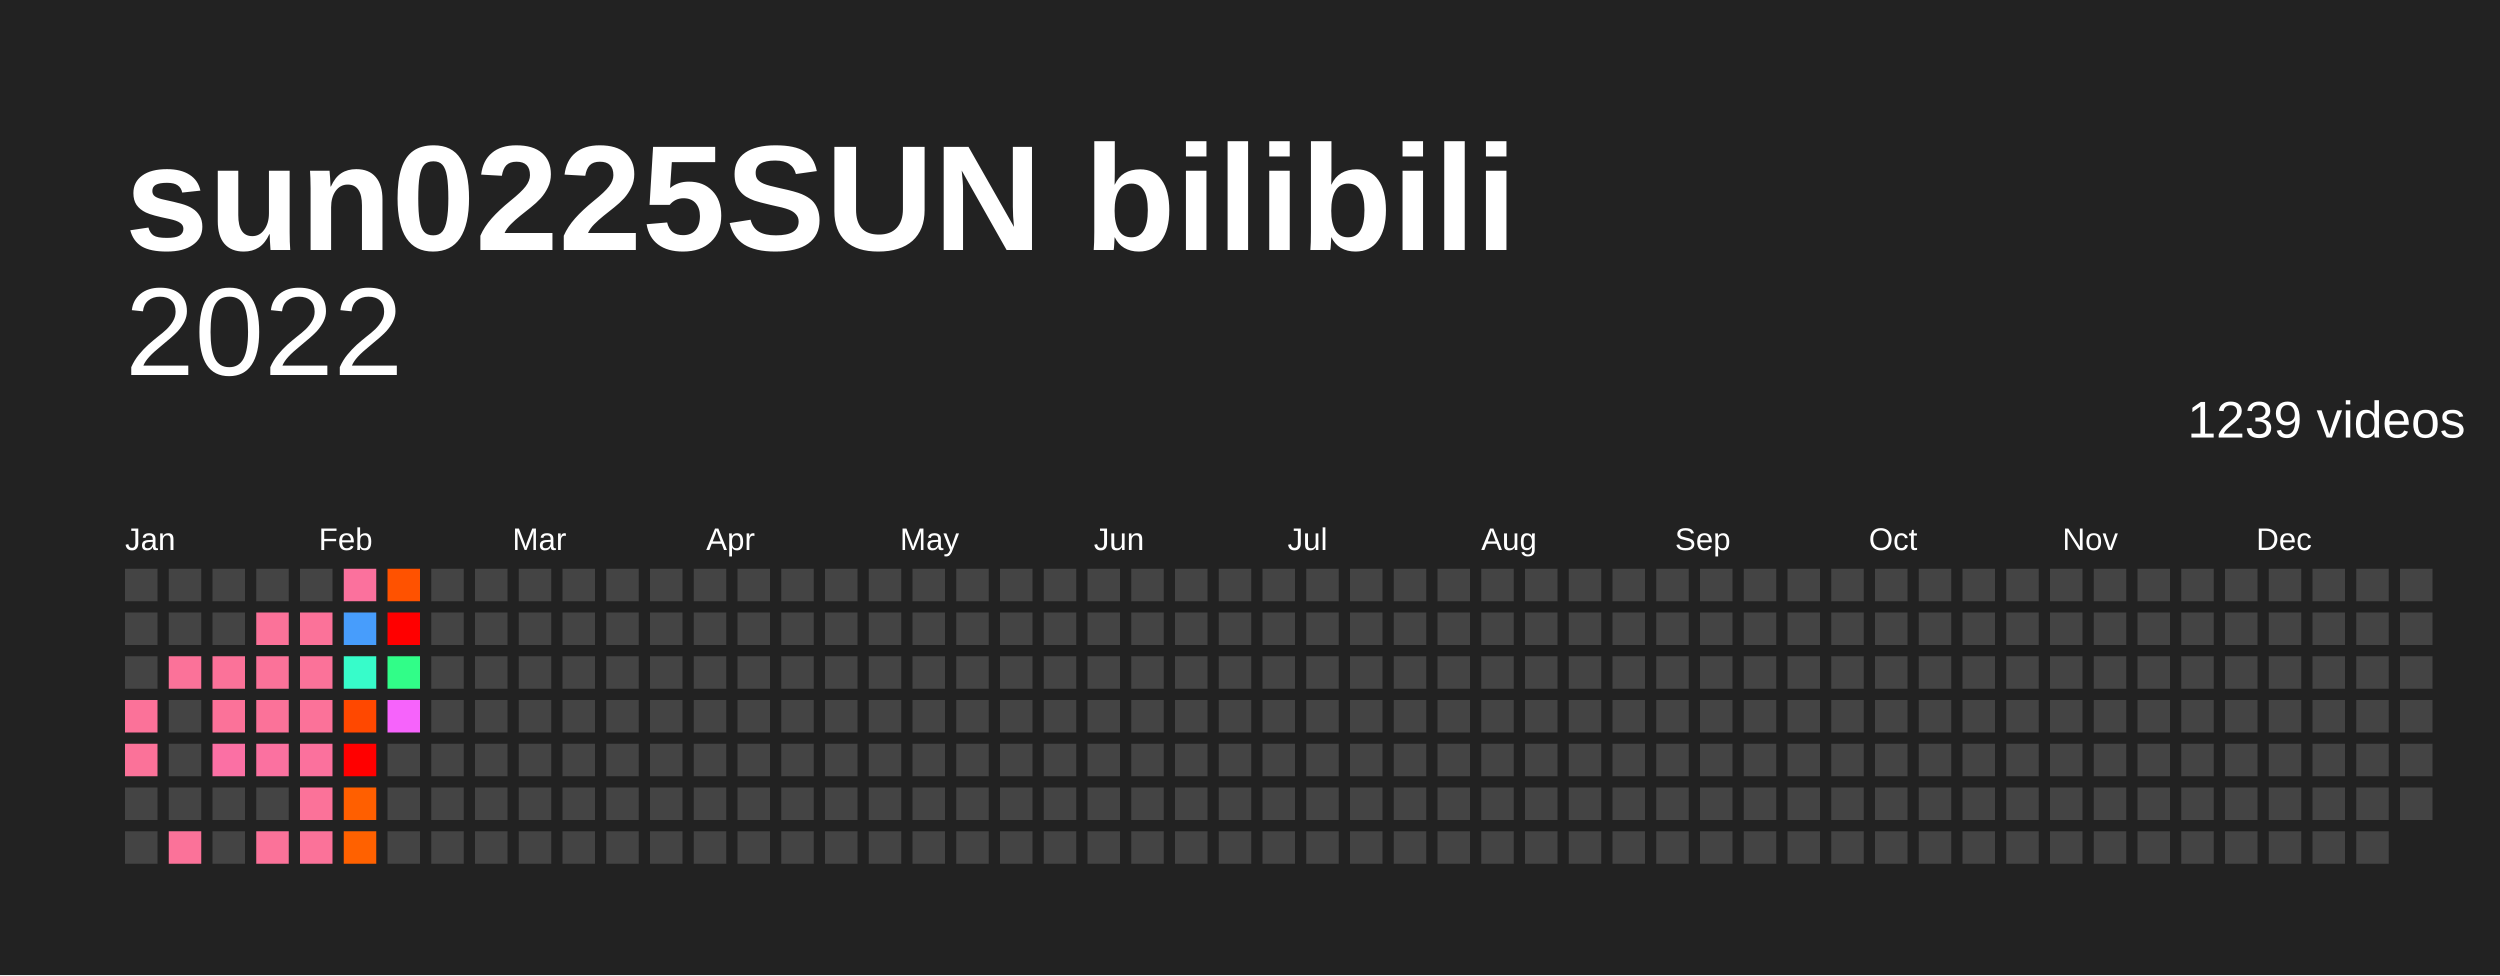
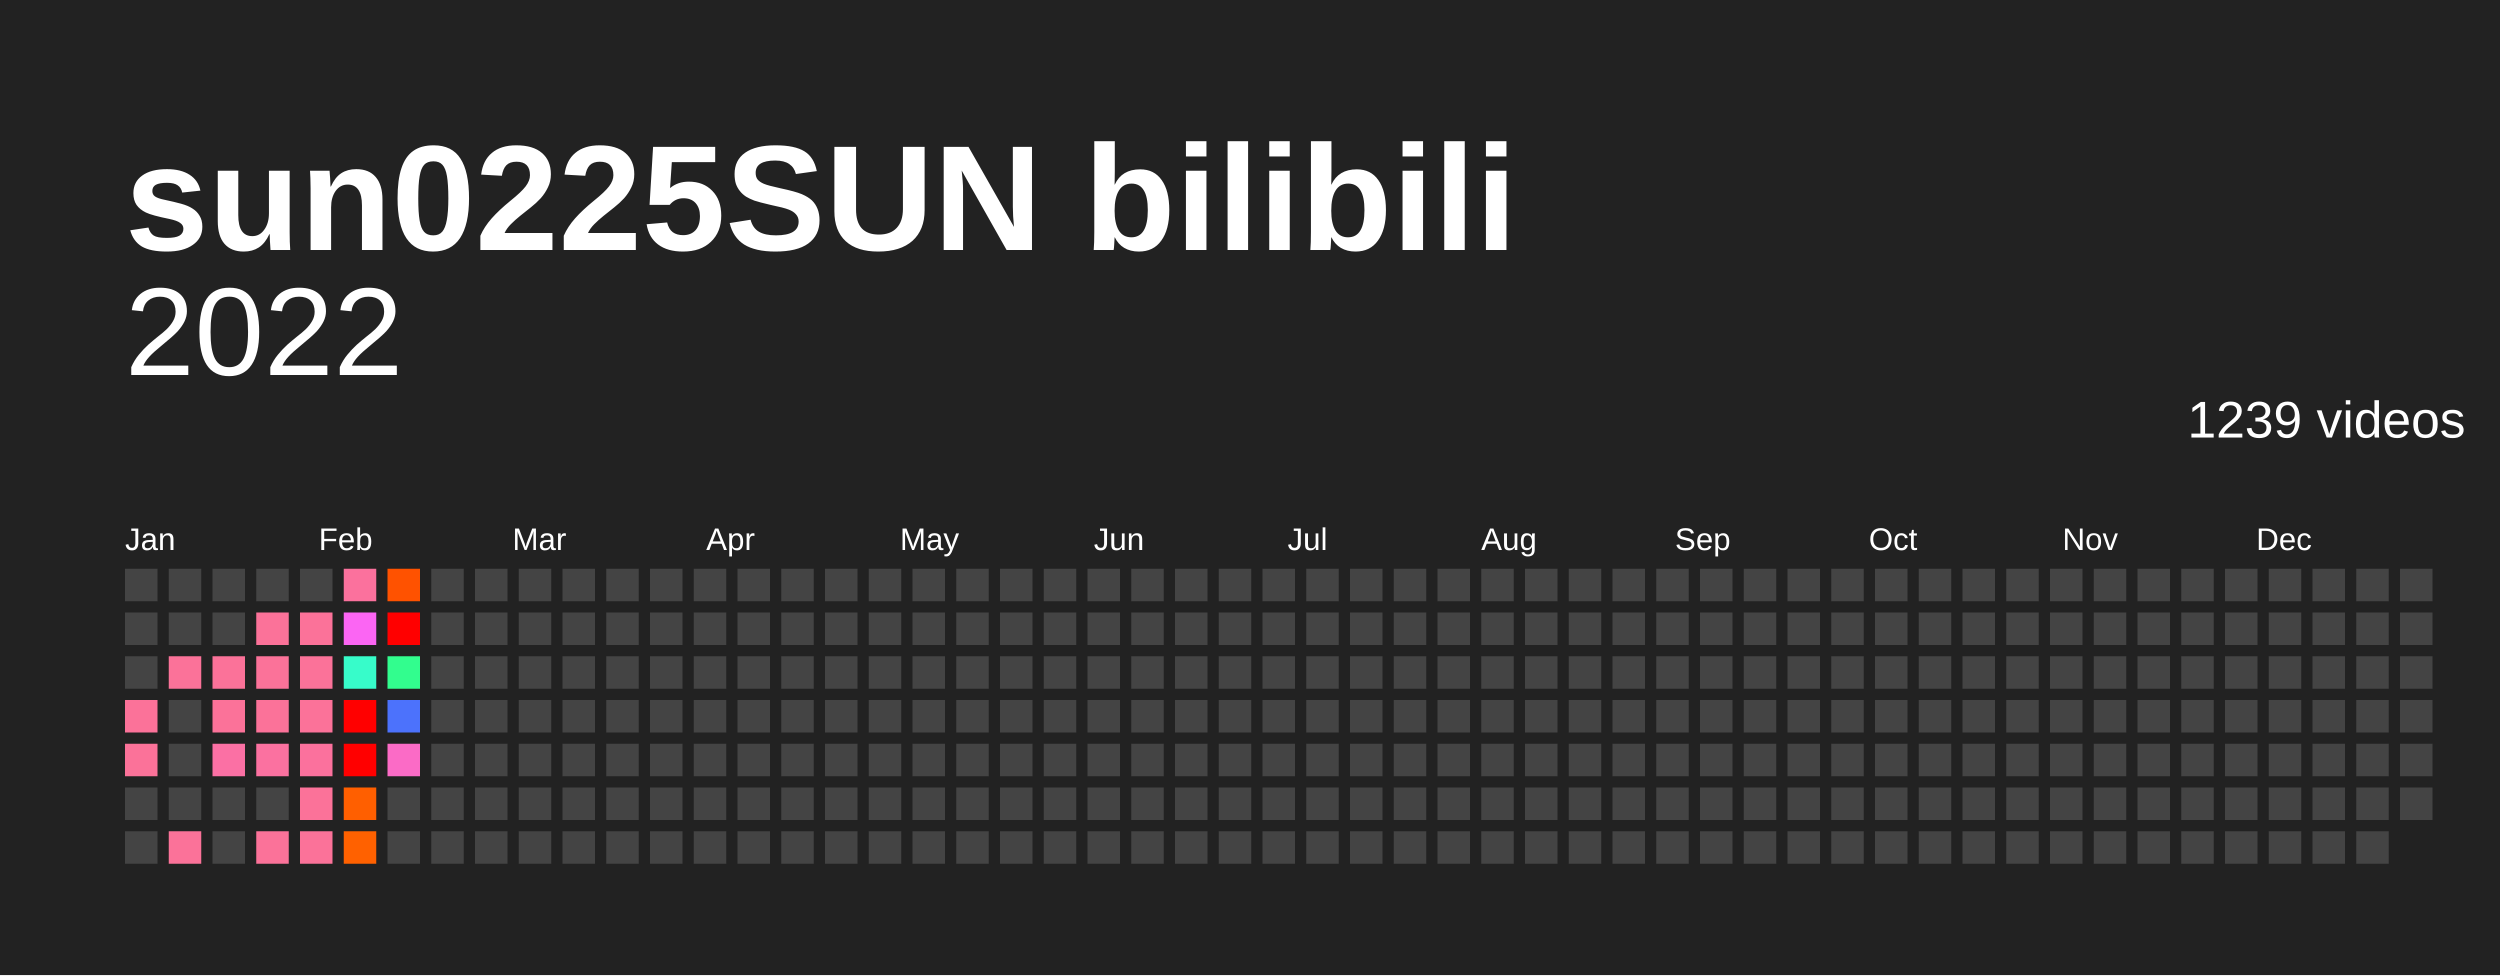
<svg xmlns="http://www.w3.org/2000/svg" baseProfile="full" height="78mm" version="1.1" viewBox="0,0,200,78" width="200mm">
  <defs />
  <rect fill="#222222" height="78" width="200" x="0" y="0" />
  <text fill="#FFFFFF" style="font-size:12px; font-family:Arial; font-weight:bold;" x="10" y="20">sun0225SUN bilibili</text>
  <text alignment-baseline="hanging" fill="#FFFFFF" style="font-size:10.0px; font-family:Arial;" x="10" y="30">2022</text>
  <text alignment-baseline="hanging" fill="#FFFFFF" style="font-size:4.125px; font-family:Arial;" x="175" y="35">1239 videos</text>
  <text fill="#FFFFFF" style="font-size:2.5px; font-family:Arial" x="10.0" y="44">Jan</text>
  <text fill="#FFFFFF" style="font-size:2.5px; font-family:Arial" x="25.5" y="44">Feb</text>
  <text fill="#FFFFFF" style="font-size:2.5px; font-family:Arial" x="41.0" y="44">Mar</text>
  <text fill="#FFFFFF" style="font-size:2.5px; font-family:Arial" x="56.5" y="44">Apr</text>
  <text fill="#FFFFFF" style="font-size:2.5px; font-family:Arial" x="72.0" y="44">May</text>
  <text fill="#FFFFFF" style="font-size:2.5px; font-family:Arial" x="87.5" y="44">Jun</text>
  <text fill="#FFFFFF" style="font-size:2.5px; font-family:Arial" x="103.0" y="44">Jul</text>
  <text fill="#FFFFFF" style="font-size:2.5px; font-family:Arial" x="118.5" y="44">Aug</text>
  <text fill="#FFFFFF" style="font-size:2.5px; font-family:Arial" x="134.0" y="44">Sep</text>
  <text fill="#FFFFFF" style="font-size:2.5px; font-family:Arial" x="149.5" y="44">Oct</text>
  <text fill="#FFFFFF" style="font-size:2.5px; font-family:Arial" x="165.0" y="44">Nov</text>
  <text fill="#FFFFFF" style="font-size:2.5px; font-family:Arial" x="180.5" y="44">Dec</text>
  <rect fill="#444444" height="2.6" width="2.6" x="10.0" y="45.5" />
  <rect fill="#444444" height="2.6" width="2.6" x="10.0" y="49.0" />
  <rect fill="#444444" height="2.6" width="2.6" x="10.0" y="52.5" />
  <rect fill="#fb7299" height="2.6" width="2.6" x="10.0" y="56.0" />
  <rect fill="#fb7299" height="2.6" width="2.6" x="10.0" y="59.5" />
  <rect fill="#444444" height="2.6" width="2.6" x="10.0" y="63.0" />
  <rect fill="#444444" height="2.6" width="2.6" x="10.0" y="66.5" />
  <rect fill="#444444" height="2.6" width="2.6" x="13.5" y="45.5" />
  <rect fill="#444444" height="2.6" width="2.6" x="13.5" y="49.0" />
  <rect fill="#fb7299" height="2.6" width="2.6" x="13.5" y="52.5" />
  <rect fill="#444444" height="2.6" width="2.6" x="13.5" y="56.0" />
  <rect fill="#444444" height="2.6" width="2.6" x="13.5" y="59.5" />
  <rect fill="#444444" height="2.6" width="2.6" x="13.5" y="63.0" />
  <rect fill="#fb7299" height="2.6" width="2.6" x="13.5" y="66.5" />
  <rect fill="#444444" height="2.6" width="2.6" x="17.0" y="45.5" />
  <rect fill="#444444" height="2.6" width="2.6" x="17.0" y="49.0" />
  <rect fill="#fb7299" height="2.6" width="2.6" x="17.0" y="52.5" />
  <rect fill="#fb7299" height="2.6" width="2.6" x="17.0" y="56.0" />
  <rect fill="#fb70a4" height="2.6" width="2.6" x="17.0" y="59.5" />
  <rect fill="#444444" height="2.6" width="2.6" x="17.0" y="63.0" />
  <rect fill="#444444" height="2.6" width="2.6" x="17.0" y="66.5" />
  <rect fill="#444444" height="2.6" width="2.6" x="20.5" y="45.5" />
  <rect fill="#fb7299" height="2.6" width="2.6" x="20.5" y="49.0" />
  <rect fill="#fb7299" height="2.6" width="2.6" x="20.5" y="52.5" />
  <rect fill="#fb7299" height="2.6" width="2.6" x="20.5" y="56.0" />
  <rect fill="#fb71a0" height="2.6" width="2.6" x="20.5" y="59.5" />
  <rect fill="#444444" height="2.6" width="2.6" x="20.5" y="63.0" />
  <rect fill="#fb7299" height="2.6" width="2.6" x="20.5" y="66.5" />
  <rect fill="#444444" height="2.6" width="2.6" x="24.0" y="45.5" />
  <rect fill="#fb7299" height="2.6" width="2.6" x="24.0" y="49.0" />
  <rect fill="#fb7299" height="2.6" width="2.6" x="24.0" y="52.5" />
  <rect fill="#fb7299" height="2.6" width="2.6" x="24.0" y="56.0" />
  <rect fill="#fb719d" height="2.6" width="2.6" x="24.0" y="59.5" />
  <rect fill="#fb7299" height="2.6" width="2.6" x="24.0" y="63.0" />
  <rect fill="#fb7299" height="2.6" width="2.6" x="24.0" y="66.5" />
  <rect fill="#fb719d" height="2.6" width="2.6" x="27.5" y="45.5" />
-   <rect fill="#479dfc" height="2.6" width="2.6" x="27.5" y="49.0" />
+   <rect fill="#fb65f3" height="2.6" width="2.6" x="27.5" y="49.0" />
  <rect fill="#37fcca" height="2.6" width="2.6" x="27.5" y="52.5" />
-   <rect fill="#ff4800" height="2.6" width="2.6" x="27.5" y="56.0" />
+   <rect fill="red" height="2.6" width="2.6" x="27.5" y="56.0" />
  <rect fill="red" height="2.6" width="2.6" x="27.5" y="59.5" />
  <rect fill="#ff5f00" height="2.6" width="2.6" x="27.5" y="63.0" />
  <rect fill="#ff6100" height="2.6" width="2.6" x="27.5" y="66.5" />
  <rect fill="#ff5200" height="2.6" width="2.6" x="31.0" y="45.5" />
  <rect fill="red" height="2.6" width="2.6" x="31.0" y="49.0" />
-   <rect fill="#31fd88" height="2.6" width="2.6" x="31.0" y="52.5" />
-   <rect fill="#f663fb" height="2.6" width="2.6" x="31.0" y="56.0" />
-   <rect fill="#444444" height="2.6" width="2.6" x="31.0" y="59.5" />
+   <rect fill="#32fd8e" height="2.6" width="2.6" x="31.0" y="52.5" />
+   <rect fill="#4c72fc" height="2.6" width="2.6" x="31.0" y="56.0" />
+   <rect fill="#fb6bc6" height="2.6" width="2.6" x="31.0" y="59.5" />
  <rect fill="#444444" height="2.6" width="2.6" x="31.0" y="63.0" />
  <rect fill="#444444" height="2.6" width="2.6" x="31.0" y="66.5" />
  <rect fill="#444444" height="2.6" width="2.6" x="34.5" y="45.5" />
  <rect fill="#444444" height="2.6" width="2.6" x="34.5" y="49.0" />
  <rect fill="#444444" height="2.6" width="2.6" x="34.5" y="52.5" />
  <rect fill="#444444" height="2.6" width="2.6" x="34.5" y="56.0" />
  <rect fill="#444444" height="2.6" width="2.6" x="34.5" y="59.5" />
  <rect fill="#444444" height="2.6" width="2.6" x="34.5" y="63.0" />
  <rect fill="#444444" height="2.6" width="2.6" x="34.5" y="66.5" />
  <rect fill="#444444" height="2.6" width="2.6" x="38.0" y="45.5" />
  <rect fill="#444444" height="2.6" width="2.6" x="38.0" y="49.0" />
  <rect fill="#444444" height="2.6" width="2.6" x="38.0" y="52.5" />
  <rect fill="#444444" height="2.6" width="2.6" x="38.0" y="56.0" />
  <rect fill="#444444" height="2.6" width="2.6" x="38.0" y="59.5" />
  <rect fill="#444444" height="2.6" width="2.6" x="38.0" y="63.0" />
  <rect fill="#444444" height="2.6" width="2.6" x="38.0" y="66.5" />
  <rect fill="#444444" height="2.6" width="2.6" x="41.5" y="45.5" />
  <rect fill="#444444" height="2.6" width="2.6" x="41.5" y="49.0" />
  <rect fill="#444444" height="2.6" width="2.6" x="41.5" y="52.5" />
  <rect fill="#444444" height="2.6" width="2.6" x="41.5" y="56.0" />
  <rect fill="#444444" height="2.6" width="2.6" x="41.5" y="59.5" />
  <rect fill="#444444" height="2.6" width="2.6" x="41.5" y="63.0" />
  <rect fill="#444444" height="2.6" width="2.6" x="41.5" y="66.5" />
  <rect fill="#444444" height="2.6" width="2.6" x="45.0" y="45.5" />
  <rect fill="#444444" height="2.6" width="2.6" x="45.0" y="49.0" />
  <rect fill="#444444" height="2.6" width="2.6" x="45.0" y="52.5" />
  <rect fill="#444444" height="2.6" width="2.6" x="45.0" y="56.0" />
  <rect fill="#444444" height="2.6" width="2.6" x="45.0" y="59.5" />
  <rect fill="#444444" height="2.6" width="2.6" x="45.0" y="63.0" />
  <rect fill="#444444" height="2.6" width="2.6" x="45.0" y="66.5" />
  <rect fill="#444444" height="2.6" width="2.6" x="48.5" y="45.5" />
  <rect fill="#444444" height="2.6" width="2.6" x="48.5" y="49.0" />
  <rect fill="#444444" height="2.6" width="2.6" x="48.5" y="52.5" />
  <rect fill="#444444" height="2.6" width="2.6" x="48.5" y="56.0" />
  <rect fill="#444444" height="2.6" width="2.6" x="48.5" y="59.5" />
  <rect fill="#444444" height="2.6" width="2.6" x="48.5" y="63.0" />
  <rect fill="#444444" height="2.6" width="2.6" x="48.5" y="66.5" />
  <rect fill="#444444" height="2.6" width="2.6" x="52.0" y="45.5" />
  <rect fill="#444444" height="2.6" width="2.6" x="52.0" y="49.0" />
  <rect fill="#444444" height="2.6" width="2.6" x="52.0" y="52.5" />
  <rect fill="#444444" height="2.6" width="2.6" x="52.0" y="56.0" />
  <rect fill="#444444" height="2.6" width="2.6" x="52.0" y="59.5" />
  <rect fill="#444444" height="2.6" width="2.6" x="52.0" y="63.0" />
  <rect fill="#444444" height="2.6" width="2.6" x="52.0" y="66.5" />
  <rect fill="#444444" height="2.6" width="2.6" x="55.5" y="45.5" />
  <rect fill="#444444" height="2.6" width="2.6" x="55.5" y="49.0" />
  <rect fill="#444444" height="2.6" width="2.6" x="55.5" y="52.5" />
  <rect fill="#444444" height="2.6" width="2.6" x="55.5" y="56.0" />
  <rect fill="#444444" height="2.6" width="2.6" x="55.5" y="59.5" />
  <rect fill="#444444" height="2.6" width="2.6" x="55.5" y="63.0" />
  <rect fill="#444444" height="2.6" width="2.6" x="55.5" y="66.5" />
  <rect fill="#444444" height="2.6" width="2.6" x="59.0" y="45.5" />
  <rect fill="#444444" height="2.6" width="2.6" x="59.0" y="49.0" />
  <rect fill="#444444" height="2.6" width="2.6" x="59.0" y="52.5" />
  <rect fill="#444444" height="2.6" width="2.6" x="59.0" y="56.0" />
  <rect fill="#444444" height="2.6" width="2.6" x="59.0" y="59.5" />
  <rect fill="#444444" height="2.6" width="2.6" x="59.0" y="63.0" />
  <rect fill="#444444" height="2.6" width="2.6" x="59.0" y="66.5" />
  <rect fill="#444444" height="2.6" width="2.6" x="62.5" y="45.5" />
  <rect fill="#444444" height="2.6" width="2.6" x="62.5" y="49.0" />
  <rect fill="#444444" height="2.6" width="2.6" x="62.5" y="52.5" />
  <rect fill="#444444" height="2.6" width="2.6" x="62.5" y="56.0" />
  <rect fill="#444444" height="2.6" width="2.6" x="62.5" y="59.5" />
  <rect fill="#444444" height="2.6" width="2.6" x="62.5" y="63.0" />
  <rect fill="#444444" height="2.6" width="2.6" x="62.5" y="66.5" />
  <rect fill="#444444" height="2.6" width="2.6" x="66.0" y="45.5" />
  <rect fill="#444444" height="2.6" width="2.6" x="66.0" y="49.0" />
  <rect fill="#444444" height="2.6" width="2.6" x="66.0" y="52.5" />
  <rect fill="#444444" height="2.6" width="2.6" x="66.0" y="56.0" />
  <rect fill="#444444" height="2.6" width="2.6" x="66.0" y="59.5" />
  <rect fill="#444444" height="2.6" width="2.6" x="66.0" y="63.0" />
  <rect fill="#444444" height="2.6" width="2.6" x="66.0" y="66.5" />
  <rect fill="#444444" height="2.6" width="2.6" x="69.5" y="45.5" />
  <rect fill="#444444" height="2.6" width="2.6" x="69.5" y="49.0" />
  <rect fill="#444444" height="2.6" width="2.6" x="69.5" y="52.5" />
  <rect fill="#444444" height="2.6" width="2.6" x="69.5" y="56.0" />
  <rect fill="#444444" height="2.6" width="2.6" x="69.5" y="59.5" />
  <rect fill="#444444" height="2.6" width="2.6" x="69.5" y="63.0" />
  <rect fill="#444444" height="2.6" width="2.6" x="69.5" y="66.5" />
  <rect fill="#444444" height="2.6" width="2.6" x="73.0" y="45.5" />
  <rect fill="#444444" height="2.6" width="2.6" x="73.0" y="49.0" />
  <rect fill="#444444" height="2.6" width="2.6" x="73.0" y="52.5" />
  <rect fill="#444444" height="2.6" width="2.6" x="73.0" y="56.0" />
  <rect fill="#444444" height="2.6" width="2.6" x="73.0" y="59.5" />
  <rect fill="#444444" height="2.6" width="2.6" x="73.0" y="63.0" />
  <rect fill="#444444" height="2.6" width="2.6" x="73.0" y="66.5" />
  <rect fill="#444444" height="2.6" width="2.6" x="76.5" y="45.5" />
  <rect fill="#444444" height="2.6" width="2.6" x="76.5" y="49.0" />
  <rect fill="#444444" height="2.6" width="2.6" x="76.5" y="52.5" />
  <rect fill="#444444" height="2.6" width="2.6" x="76.5" y="56.0" />
  <rect fill="#444444" height="2.6" width="2.6" x="76.5" y="59.5" />
  <rect fill="#444444" height="2.6" width="2.6" x="76.5" y="63.0" />
  <rect fill="#444444" height="2.6" width="2.6" x="76.5" y="66.5" />
  <rect fill="#444444" height="2.6" width="2.6" x="80.0" y="45.5" />
  <rect fill="#444444" height="2.6" width="2.6" x="80.0" y="49.0" />
  <rect fill="#444444" height="2.6" width="2.6" x="80.0" y="52.5" />
  <rect fill="#444444" height="2.6" width="2.6" x="80.0" y="56.0" />
  <rect fill="#444444" height="2.6" width="2.6" x="80.0" y="59.5" />
  <rect fill="#444444" height="2.6" width="2.6" x="80.0" y="63.0" />
  <rect fill="#444444" height="2.6" width="2.6" x="80.0" y="66.5" />
  <rect fill="#444444" height="2.6" width="2.6" x="83.5" y="45.5" />
  <rect fill="#444444" height="2.6" width="2.6" x="83.5" y="49.0" />
  <rect fill="#444444" height="2.6" width="2.6" x="83.5" y="52.5" />
  <rect fill="#444444" height="2.6" width="2.6" x="83.5" y="56.0" />
  <rect fill="#444444" height="2.6" width="2.6" x="83.5" y="59.5" />
  <rect fill="#444444" height="2.6" width="2.6" x="83.5" y="63.0" />
  <rect fill="#444444" height="2.6" width="2.6" x="83.5" y="66.5" />
  <rect fill="#444444" height="2.6" width="2.6" x="87.0" y="45.5" />
  <rect fill="#444444" height="2.6" width="2.6" x="87.0" y="49.0" />
  <rect fill="#444444" height="2.6" width="2.6" x="87.0" y="52.5" />
  <rect fill="#444444" height="2.6" width="2.6" x="87.0" y="56.0" />
  <rect fill="#444444" height="2.6" width="2.6" x="87.0" y="59.5" />
  <rect fill="#444444" height="2.6" width="2.6" x="87.0" y="63.0" />
  <rect fill="#444444" height="2.6" width="2.6" x="87.0" y="66.5" />
  <rect fill="#444444" height="2.6" width="2.6" x="90.5" y="45.5" />
  <rect fill="#444444" height="2.6" width="2.6" x="90.5" y="49.0" />
  <rect fill="#444444" height="2.6" width="2.6" x="90.5" y="52.5" />
  <rect fill="#444444" height="2.6" width="2.6" x="90.5" y="56.0" />
  <rect fill="#444444" height="2.6" width="2.6" x="90.5" y="59.5" />
  <rect fill="#444444" height="2.6" width="2.6" x="90.5" y="63.0" />
  <rect fill="#444444" height="2.6" width="2.6" x="90.5" y="66.5" />
  <rect fill="#444444" height="2.6" width="2.6" x="94.0" y="45.5" />
  <rect fill="#444444" height="2.6" width="2.6" x="94.0" y="49.0" />
  <rect fill="#444444" height="2.6" width="2.6" x="94.0" y="52.5" />
  <rect fill="#444444" height="2.6" width="2.6" x="94.0" y="56.0" />
  <rect fill="#444444" height="2.6" width="2.6" x="94.0" y="59.5" />
  <rect fill="#444444" height="2.6" width="2.6" x="94.0" y="63.0" />
  <rect fill="#444444" height="2.6" width="2.6" x="94.0" y="66.5" />
  <rect fill="#444444" height="2.6" width="2.6" x="97.5" y="45.5" />
  <rect fill="#444444" height="2.6" width="2.6" x="97.5" y="49.0" />
  <rect fill="#444444" height="2.6" width="2.6" x="97.5" y="52.5" />
  <rect fill="#444444" height="2.6" width="2.6" x="97.5" y="56.0" />
  <rect fill="#444444" height="2.6" width="2.6" x="97.5" y="59.5" />
  <rect fill="#444444" height="2.6" width="2.6" x="97.5" y="63.0" />
  <rect fill="#444444" height="2.6" width="2.6" x="97.5" y="66.5" />
  <rect fill="#444444" height="2.6" width="2.6" x="101.0" y="45.5" />
  <rect fill="#444444" height="2.6" width="2.6" x="101.0" y="49.0" />
  <rect fill="#444444" height="2.6" width="2.6" x="101.0" y="52.5" />
  <rect fill="#444444" height="2.6" width="2.6" x="101.0" y="56.0" />
  <rect fill="#444444" height="2.6" width="2.6" x="101.0" y="59.5" />
  <rect fill="#444444" height="2.6" width="2.6" x="101.0" y="63.0" />
  <rect fill="#444444" height="2.6" width="2.6" x="101.0" y="66.5" />
  <rect fill="#444444" height="2.6" width="2.6" x="104.5" y="45.5" />
  <rect fill="#444444" height="2.6" width="2.6" x="104.5" y="49.0" />
  <rect fill="#444444" height="2.6" width="2.6" x="104.5" y="52.5" />
  <rect fill="#444444" height="2.6" width="2.6" x="104.5" y="56.0" />
  <rect fill="#444444" height="2.6" width="2.6" x="104.5" y="59.5" />
  <rect fill="#444444" height="2.6" width="2.6" x="104.5" y="63.0" />
  <rect fill="#444444" height="2.6" width="2.6" x="104.5" y="66.5" />
  <rect fill="#444444" height="2.6" width="2.6" x="108.0" y="45.5" />
  <rect fill="#444444" height="2.6" width="2.6" x="108.0" y="49.0" />
  <rect fill="#444444" height="2.6" width="2.6" x="108.0" y="52.5" />
  <rect fill="#444444" height="2.6" width="2.6" x="108.0" y="56.0" />
  <rect fill="#444444" height="2.6" width="2.6" x="108.0" y="59.5" />
  <rect fill="#444444" height="2.6" width="2.6" x="108.0" y="63.0" />
  <rect fill="#444444" height="2.6" width="2.6" x="108.0" y="66.5" />
  <rect fill="#444444" height="2.6" width="2.6" x="111.5" y="45.5" />
  <rect fill="#444444" height="2.6" width="2.6" x="111.5" y="49.0" />
  <rect fill="#444444" height="2.6" width="2.6" x="111.5" y="52.5" />
  <rect fill="#444444" height="2.6" width="2.6" x="111.5" y="56.0" />
  <rect fill="#444444" height="2.6" width="2.6" x="111.5" y="59.5" />
  <rect fill="#444444" height="2.6" width="2.6" x="111.5" y="63.0" />
  <rect fill="#444444" height="2.6" width="2.6" x="111.5" y="66.5" />
  <rect fill="#444444" height="2.6" width="2.6" x="115.0" y="45.5" />
  <rect fill="#444444" height="2.6" width="2.6" x="115.0" y="49.0" />
  <rect fill="#444444" height="2.6" width="2.6" x="115.0" y="52.5" />
  <rect fill="#444444" height="2.6" width="2.6" x="115.0" y="56.0" />
  <rect fill="#444444" height="2.6" width="2.6" x="115.0" y="59.5" />
  <rect fill="#444444" height="2.6" width="2.6" x="115.0" y="63.0" />
  <rect fill="#444444" height="2.6" width="2.6" x="115.0" y="66.5" />
  <rect fill="#444444" height="2.6" width="2.6" x="118.5" y="45.5" />
  <rect fill="#444444" height="2.6" width="2.6" x="118.5" y="49.0" />
  <rect fill="#444444" height="2.6" width="2.6" x="118.5" y="52.5" />
  <rect fill="#444444" height="2.6" width="2.6" x="118.5" y="56.0" />
  <rect fill="#444444" height="2.6" width="2.6" x="118.5" y="59.5" />
  <rect fill="#444444" height="2.6" width="2.6" x="118.5" y="63.0" />
  <rect fill="#444444" height="2.6" width="2.6" x="118.5" y="66.5" />
  <rect fill="#444444" height="2.6" width="2.6" x="122.0" y="45.5" />
  <rect fill="#444444" height="2.6" width="2.6" x="122.0" y="49.0" />
  <rect fill="#444444" height="2.6" width="2.6" x="122.0" y="52.5" />
  <rect fill="#444444" height="2.6" width="2.6" x="122.0" y="56.0" />
  <rect fill="#444444" height="2.6" width="2.6" x="122.0" y="59.5" />
  <rect fill="#444444" height="2.6" width="2.6" x="122.0" y="63.0" />
  <rect fill="#444444" height="2.6" width="2.6" x="122.0" y="66.5" />
  <rect fill="#444444" height="2.6" width="2.6" x="125.5" y="45.5" />
  <rect fill="#444444" height="2.6" width="2.6" x="125.5" y="49.0" />
  <rect fill="#444444" height="2.6" width="2.6" x="125.5" y="52.5" />
  <rect fill="#444444" height="2.6" width="2.6" x="125.5" y="56.0" />
  <rect fill="#444444" height="2.6" width="2.6" x="125.5" y="59.5" />
  <rect fill="#444444" height="2.6" width="2.6" x="125.5" y="63.0" />
  <rect fill="#444444" height="2.6" width="2.6" x="125.5" y="66.5" />
  <rect fill="#444444" height="2.6" width="2.6" x="129.0" y="45.5" />
  <rect fill="#444444" height="2.6" width="2.6" x="129.0" y="49.0" />
  <rect fill="#444444" height="2.6" width="2.6" x="129.0" y="52.5" />
  <rect fill="#444444" height="2.6" width="2.6" x="129.0" y="56.0" />
  <rect fill="#444444" height="2.6" width="2.6" x="129.0" y="59.5" />
  <rect fill="#444444" height="2.6" width="2.6" x="129.0" y="63.0" />
  <rect fill="#444444" height="2.6" width="2.6" x="129.0" y="66.5" />
  <rect fill="#444444" height="2.6" width="2.6" x="132.5" y="45.5" />
  <rect fill="#444444" height="2.6" width="2.6" x="132.5" y="49.0" />
  <rect fill="#444444" height="2.6" width="2.6" x="132.5" y="52.5" />
  <rect fill="#444444" height="2.6" width="2.6" x="132.5" y="56.0" />
  <rect fill="#444444" height="2.6" width="2.6" x="132.5" y="59.5" />
  <rect fill="#444444" height="2.6" width="2.6" x="132.5" y="63.0" />
  <rect fill="#444444" height="2.6" width="2.6" x="132.5" y="66.5" />
  <rect fill="#444444" height="2.6" width="2.6" x="136.0" y="45.5" />
  <rect fill="#444444" height="2.6" width="2.6" x="136.0" y="49.0" />
  <rect fill="#444444" height="2.6" width="2.6" x="136.0" y="52.5" />
  <rect fill="#444444" height="2.6" width="2.6" x="136.0" y="56.0" />
  <rect fill="#444444" height="2.6" width="2.6" x="136.0" y="59.5" />
  <rect fill="#444444" height="2.6" width="2.6" x="136.0" y="63.0" />
  <rect fill="#444444" height="2.6" width="2.6" x="136.0" y="66.5" />
  <rect fill="#444444" height="2.6" width="2.6" x="139.5" y="45.5" />
  <rect fill="#444444" height="2.6" width="2.6" x="139.5" y="49.0" />
  <rect fill="#444444" height="2.6" width="2.6" x="139.5" y="52.5" />
  <rect fill="#444444" height="2.6" width="2.6" x="139.5" y="56.0" />
  <rect fill="#444444" height="2.6" width="2.6" x="139.5" y="59.5" />
  <rect fill="#444444" height="2.6" width="2.6" x="139.5" y="63.0" />
  <rect fill="#444444" height="2.6" width="2.6" x="139.5" y="66.5" />
  <rect fill="#444444" height="2.6" width="2.6" x="143.0" y="45.5" />
  <rect fill="#444444" height="2.6" width="2.6" x="143.0" y="49.0" />
  <rect fill="#444444" height="2.6" width="2.6" x="143.0" y="52.5" />
  <rect fill="#444444" height="2.6" width="2.6" x="143.0" y="56.0" />
  <rect fill="#444444" height="2.6" width="2.6" x="143.0" y="59.5" />
  <rect fill="#444444" height="2.6" width="2.6" x="143.0" y="63.0" />
  <rect fill="#444444" height="2.6" width="2.6" x="143.0" y="66.5" />
  <rect fill="#444444" height="2.6" width="2.6" x="146.5" y="45.5" />
  <rect fill="#444444" height="2.6" width="2.6" x="146.5" y="49.0" />
  <rect fill="#444444" height="2.6" width="2.6" x="146.5" y="52.5" />
  <rect fill="#444444" height="2.6" width="2.6" x="146.5" y="56.0" />
  <rect fill="#444444" height="2.6" width="2.6" x="146.5" y="59.5" />
  <rect fill="#444444" height="2.6" width="2.6" x="146.5" y="63.0" />
  <rect fill="#444444" height="2.6" width="2.6" x="146.5" y="66.5" />
  <rect fill="#444444" height="2.6" width="2.6" x="150.0" y="45.5" />
  <rect fill="#444444" height="2.6" width="2.6" x="150.0" y="49.0" />
  <rect fill="#444444" height="2.6" width="2.6" x="150.0" y="52.5" />
  <rect fill="#444444" height="2.6" width="2.6" x="150.0" y="56.0" />
  <rect fill="#444444" height="2.6" width="2.6" x="150.0" y="59.5" />
  <rect fill="#444444" height="2.6" width="2.6" x="150.0" y="63.0" />
  <rect fill="#444444" height="2.6" width="2.6" x="150.0" y="66.5" />
  <rect fill="#444444" height="2.6" width="2.6" x="153.5" y="45.5" />
  <rect fill="#444444" height="2.6" width="2.6" x="153.5" y="49.0" />
  <rect fill="#444444" height="2.6" width="2.6" x="153.5" y="52.5" />
  <rect fill="#444444" height="2.6" width="2.6" x="153.5" y="56.0" />
  <rect fill="#444444" height="2.6" width="2.6" x="153.5" y="59.5" />
  <rect fill="#444444" height="2.6" width="2.6" x="153.5" y="63.0" />
  <rect fill="#444444" height="2.6" width="2.6" x="153.5" y="66.5" />
  <rect fill="#444444" height="2.6" width="2.6" x="157.0" y="45.5" />
  <rect fill="#444444" height="2.6" width="2.6" x="157.0" y="49.0" />
  <rect fill="#444444" height="2.6" width="2.6" x="157.0" y="52.5" />
  <rect fill="#444444" height="2.6" width="2.6" x="157.0" y="56.0" />
  <rect fill="#444444" height="2.6" width="2.6" x="157.0" y="59.5" />
  <rect fill="#444444" height="2.6" width="2.6" x="157.0" y="63.0" />
  <rect fill="#444444" height="2.6" width="2.6" x="157.0" y="66.5" />
  <rect fill="#444444" height="2.6" width="2.6" x="160.5" y="45.5" />
  <rect fill="#444444" height="2.6" width="2.6" x="160.5" y="49.0" />
  <rect fill="#444444" height="2.6" width="2.6" x="160.5" y="52.5" />
  <rect fill="#444444" height="2.6" width="2.6" x="160.5" y="56.0" />
  <rect fill="#444444" height="2.6" width="2.6" x="160.5" y="59.5" />
  <rect fill="#444444" height="2.6" width="2.6" x="160.5" y="63.0" />
  <rect fill="#444444" height="2.6" width="2.6" x="160.5" y="66.5" />
  <rect fill="#444444" height="2.6" width="2.6" x="164.0" y="45.5" />
  <rect fill="#444444" height="2.6" width="2.6" x="164.0" y="49.0" />
  <rect fill="#444444" height="2.6" width="2.6" x="164.0" y="52.5" />
  <rect fill="#444444" height="2.6" width="2.6" x="164.0" y="56.0" />
  <rect fill="#444444" height="2.6" width="2.6" x="164.0" y="59.5" />
  <rect fill="#444444" height="2.6" width="2.6" x="164.0" y="63.0" />
  <rect fill="#444444" height="2.6" width="2.6" x="164.0" y="66.5" />
  <rect fill="#444444" height="2.6" width="2.6" x="167.5" y="45.5" />
  <rect fill="#444444" height="2.6" width="2.6" x="167.5" y="49.0" />
  <rect fill="#444444" height="2.6" width="2.6" x="167.5" y="52.5" />
  <rect fill="#444444" height="2.6" width="2.6" x="167.5" y="56.0" />
  <rect fill="#444444" height="2.6" width="2.6" x="167.5" y="59.5" />
  <rect fill="#444444" height="2.6" width="2.6" x="167.5" y="63.0" />
  <rect fill="#444444" height="2.6" width="2.6" x="167.5" y="66.5" />
  <rect fill="#444444" height="2.6" width="2.6" x="171.0" y="45.5" />
  <rect fill="#444444" height="2.6" width="2.6" x="171.0" y="49.0" />
  <rect fill="#444444" height="2.6" width="2.6" x="171.0" y="52.5" />
  <rect fill="#444444" height="2.6" width="2.6" x="171.0" y="56.0" />
  <rect fill="#444444" height="2.6" width="2.6" x="171.0" y="59.5" />
  <rect fill="#444444" height="2.6" width="2.6" x="171.0" y="63.0" />
  <rect fill="#444444" height="2.6" width="2.6" x="171.0" y="66.5" />
  <rect fill="#444444" height="2.6" width="2.6" x="174.5" y="45.5" />
  <rect fill="#444444" height="2.6" width="2.6" x="174.5" y="49.0" />
  <rect fill="#444444" height="2.6" width="2.6" x="174.5" y="52.5" />
  <rect fill="#444444" height="2.6" width="2.6" x="174.5" y="56.0" />
  <rect fill="#444444" height="2.6" width="2.6" x="174.5" y="59.5" />
  <rect fill="#444444" height="2.6" width="2.6" x="174.5" y="63.0" />
  <rect fill="#444444" height="2.6" width="2.6" x="174.5" y="66.5" />
  <rect fill="#444444" height="2.6" width="2.6" x="178.0" y="45.5" />
  <rect fill="#444444" height="2.6" width="2.6" x="178.0" y="49.0" />
  <rect fill="#444444" height="2.6" width="2.6" x="178.0" y="52.5" />
  <rect fill="#444444" height="2.6" width="2.6" x="178.0" y="56.0" />
  <rect fill="#444444" height="2.6" width="2.6" x="178.0" y="59.5" />
  <rect fill="#444444" height="2.6" width="2.6" x="178.0" y="63.0" />
  <rect fill="#444444" height="2.6" width="2.6" x="178.0" y="66.5" />
  <rect fill="#444444" height="2.6" width="2.6" x="181.5" y="45.5" />
  <rect fill="#444444" height="2.6" width="2.6" x="181.5" y="49.0" />
  <rect fill="#444444" height="2.6" width="2.6" x="181.5" y="52.5" />
  <rect fill="#444444" height="2.6" width="2.6" x="181.5" y="56.0" />
  <rect fill="#444444" height="2.6" width="2.6" x="181.5" y="59.5" />
  <rect fill="#444444" height="2.6" width="2.6" x="181.5" y="63.0" />
  <rect fill="#444444" height="2.6" width="2.6" x="181.5" y="66.5" />
  <rect fill="#444444" height="2.6" width="2.6" x="185.0" y="45.5" />
  <rect fill="#444444" height="2.6" width="2.6" x="185.0" y="49.0" />
  <rect fill="#444444" height="2.6" width="2.6" x="185.0" y="52.5" />
  <rect fill="#444444" height="2.6" width="2.6" x="185.0" y="56.0" />
  <rect fill="#444444" height="2.6" width="2.6" x="185.0" y="59.5" />
  <rect fill="#444444" height="2.6" width="2.6" x="185.0" y="63.0" />
  <rect fill="#444444" height="2.6" width="2.6" x="185.0" y="66.5" />
  <rect fill="#444444" height="2.6" width="2.6" x="188.5" y="45.5" />
  <rect fill="#444444" height="2.6" width="2.6" x="188.5" y="49.0" />
  <rect fill="#444444" height="2.6" width="2.6" x="188.5" y="52.5" />
  <rect fill="#444444" height="2.6" width="2.6" x="188.5" y="56.0" />
  <rect fill="#444444" height="2.6" width="2.6" x="188.5" y="59.5" />
  <rect fill="#444444" height="2.6" width="2.6" x="188.5" y="63.0" />
  <rect fill="#444444" height="2.6" width="2.6" x="188.5" y="66.5" />
  <rect fill="#444444" height="2.6" width="2.6" x="192.0" y="45.5" />
  <rect fill="#444444" height="2.6" width="2.6" x="192.0" y="49.0" />
  <rect fill="#444444" height="2.6" width="2.6" x="192.0" y="52.5" />
  <rect fill="#444444" height="2.6" width="2.6" x="192.0" y="56.0" />
  <rect fill="#444444" height="2.6" width="2.6" x="192.0" y="59.5" />
  <rect fill="#444444" height="2.6" width="2.6" x="192.0" y="63.0" />
</svg>
